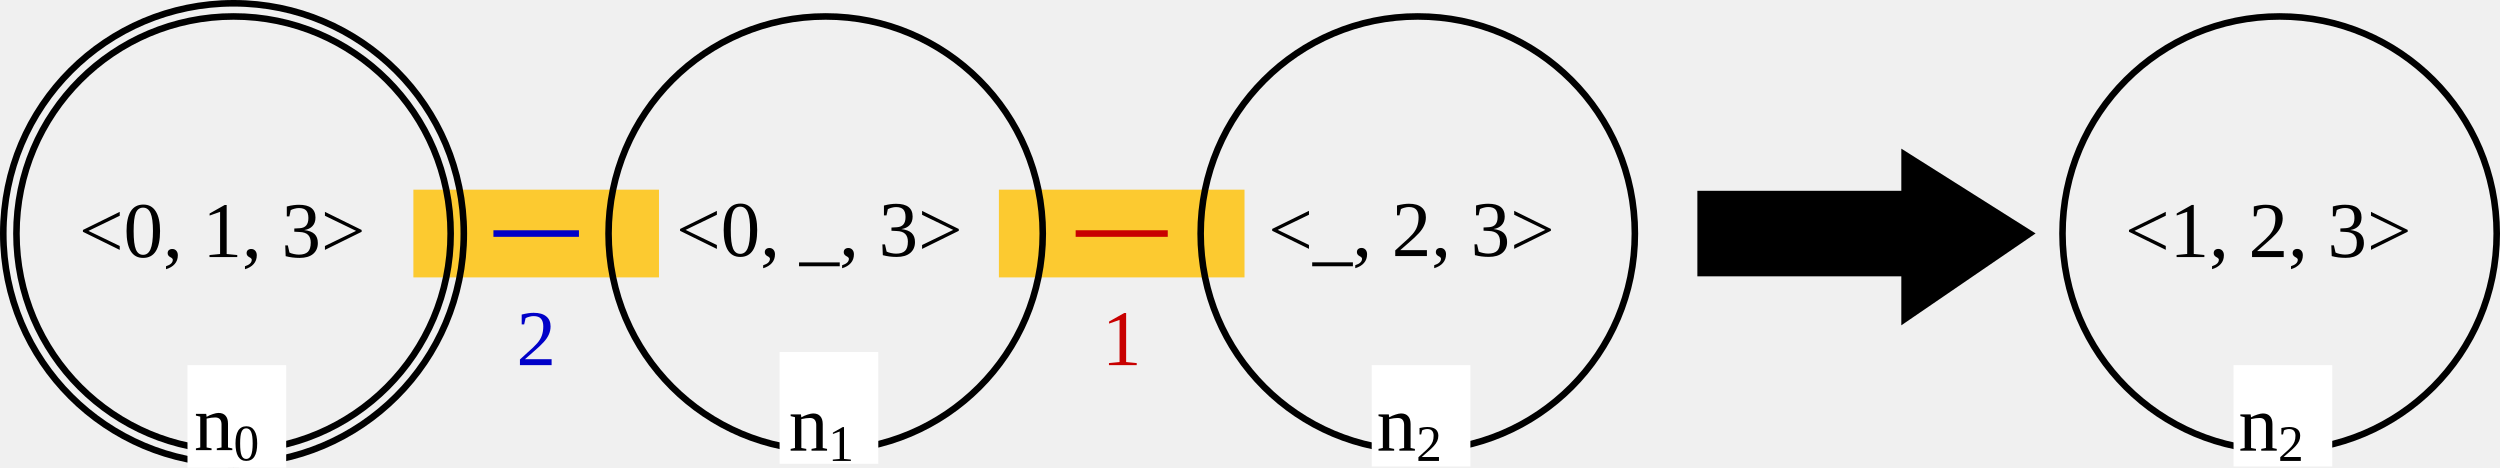
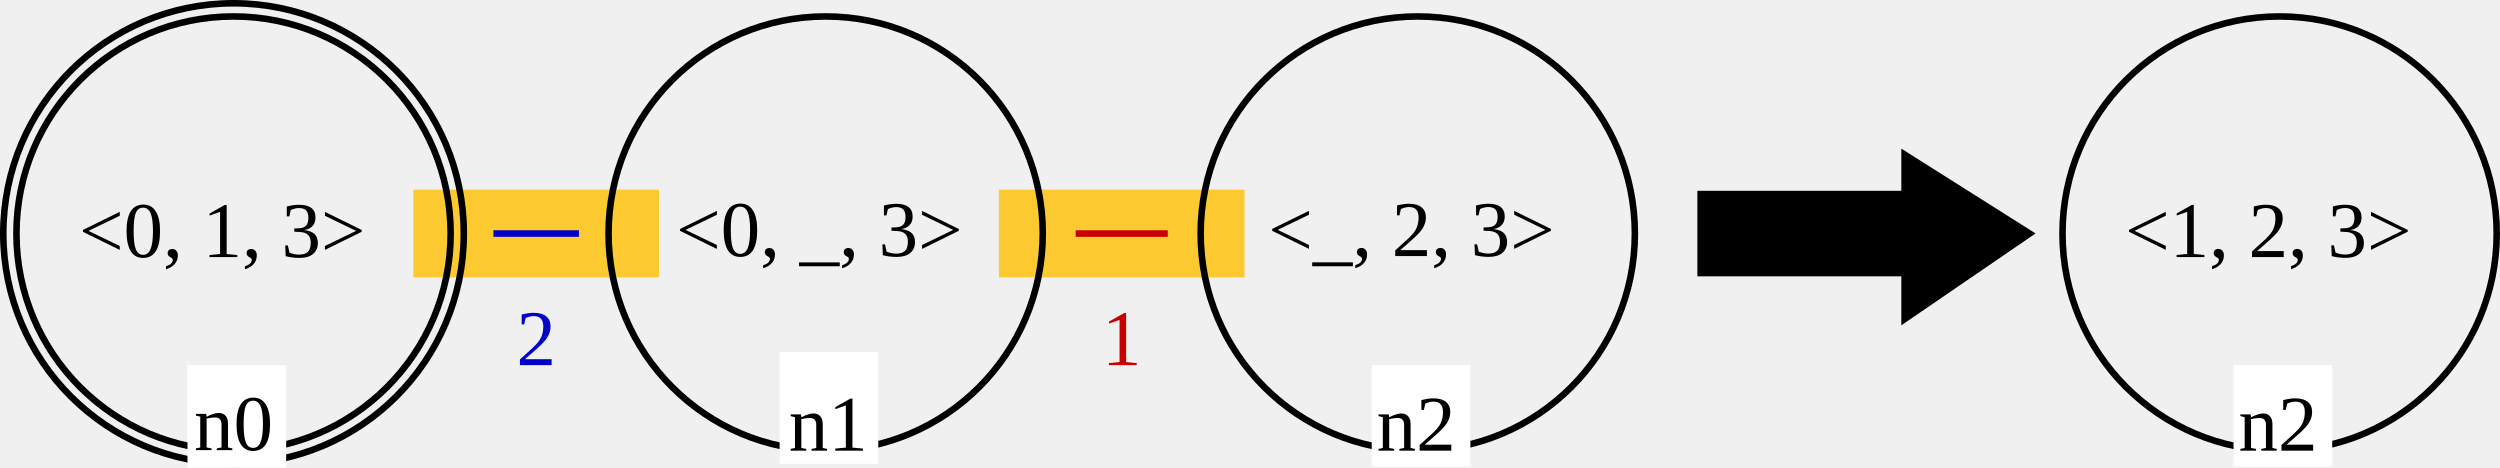
<svg xmlns="http://www.w3.org/2000/svg" version="1.1" font="Noto Sans Regular" font-size="12px" width="380" height="71.089" id="svg210">
  <defs id="defs214" />
  <path style="fill:none;stroke:#ffc000;stroke-width:13.333;stroke-linecap:square;stroke-linejoin:bevel;stroke-dasharray:none;stroke-opacity:0.8" d="m 93.5,35.5 h -24" id="path1-2" />
  <path style="fill:none;stroke:#ffc000;stroke-width:13.333;stroke-linecap:square;stroke-linejoin:bevel;stroke-dasharray:none;stroke-opacity:0.8" d="m 182.5,35.5 h -24" id="path1" />
  <circle id="LGn0_0" cx="35.5" cy="35.5" r="33" fill="none" stroke="#000000" stroke-width="1" stroke-linecap="square" />
  <circle id="LGn0_1" cx="35.5" cy="35.5" r="35" fill="none" stroke="#000000" stroke-width="1" stroke-linecap="square" />
  <text id="LGn0_2" x="12.01" y="39.076" fill="#000000">&lt;0, 1, 3&gt;</text>
  <rect id="LGn0_3" x="28.5" y="55.5" width="15" height="15.589" fill="#ffffff" style="stroke-width:1" />
-   <text id="LGn0_4" x="29.5" y="68.422" fill="#000000">n<tspan style="font-size:65%;baseline-shift:sub" id="tspan49282">0</tspan>
-   </text>
+   <text id="LGn0_4" x="29.5" y="68.422" fill="#000000">n0</text>
  <circle id="LGn1_5" cx="125.5" cy="35.5" r="33" fill="none" stroke="#000000" stroke-width="1" stroke-linecap="square" />
  <text id="LGn1_6" x="102.778" y="38.926" fill="#000000">&lt;0, _, 3&gt;</text>
  <rect id="LGn1_7" x="118.5" y="53.5" width="15" height="17" fill="#ffffff" />
-   <text id="LGn1_8" x="119.897" y="68.5" fill="#000000">n<tspan style="font-size:65%;baseline-shift:sub" id="tspan49284">1</tspan>
-   </text>
+   <text id="LGn1_8" x="119.897" y="68.5" fill="#000000">n1</text>
  <circle id="LGn2_9" cx="215.5" cy="35.5" r="33" fill="none" stroke="#000000" stroke-width="1" stroke-linecap="square" />
  <text id="LGn2_10" x="192.778" y="38.92" fill="#000000">&lt;_, 2, 3&gt;</text>
  <rect id="LGn2_11" x="208.5" y="55.5" width="15" height="15.4" fill="#ffffff" style="stroke-width:1" />
-   <text id="LGn2_12" x="209.254" y="68.5" fill="#000000">n<tspan style="font-size:65%;baseline-shift:sub" id="tspan49286">2</tspan>
-   </text>
+   <text id="LGn2_12" x="209.254" y="68.5" fill="#000000">n2</text>
  <line id="LGn1_1_n2_13" x1="163.5" y1="35.5" x2="177.5" y2="35.5" stroke="#c80000" stroke-width="1" stroke-linecap="butt" stroke-dasharray="5" style="stroke-dasharray:none" />
  <text id="LGn1_1_n2_14" x="167.5" y="55.5" fill="#c80000">1</text>
  <line id="LGn0_2_n1_15" x1="75.5" y1="35.5" x2="87.5" y2="35.5" stroke="#0000c8" stroke-width="1" stroke-linecap="square" style="stroke-dasharray:none" />
  <text id="LGn0_2_n1_16" x="78.5" y="55.5" fill="#0000c8">2</text>
  <polygon id="0" points="308,35 289,48 289,41 258,41 258,29 289,29 289,23 " stroke="#000000" stroke-width="1" stroke-linecap="square" fill="#000000" transform="translate(0.5,0.5)" />
  <circle id="RGn2_0" cx="346.5" cy="35.5" r="33" fill="none" stroke="#000000" stroke-width="1" stroke-linecap="square" />
  <text id="RGn2_1" x="323.01" y="39.07" fill="#000000">&lt;1, 2, 3&gt;</text>
  <rect id="RGn2_2" x="339.5" y="55.5" width="15" height="15.4" fill="#ffffff" style="stroke-width:1" />
-   <text id="RGn2_3" x="340.254" y="68.5" fill="#000000">n<tspan style="font-size:65%;baseline-shift:sub" id="tspan49288">2</tspan>
-   </text>
+   <text id="RGn2_3" x="340.254" y="68.5" fill="#000000">n2</text>
</svg>
